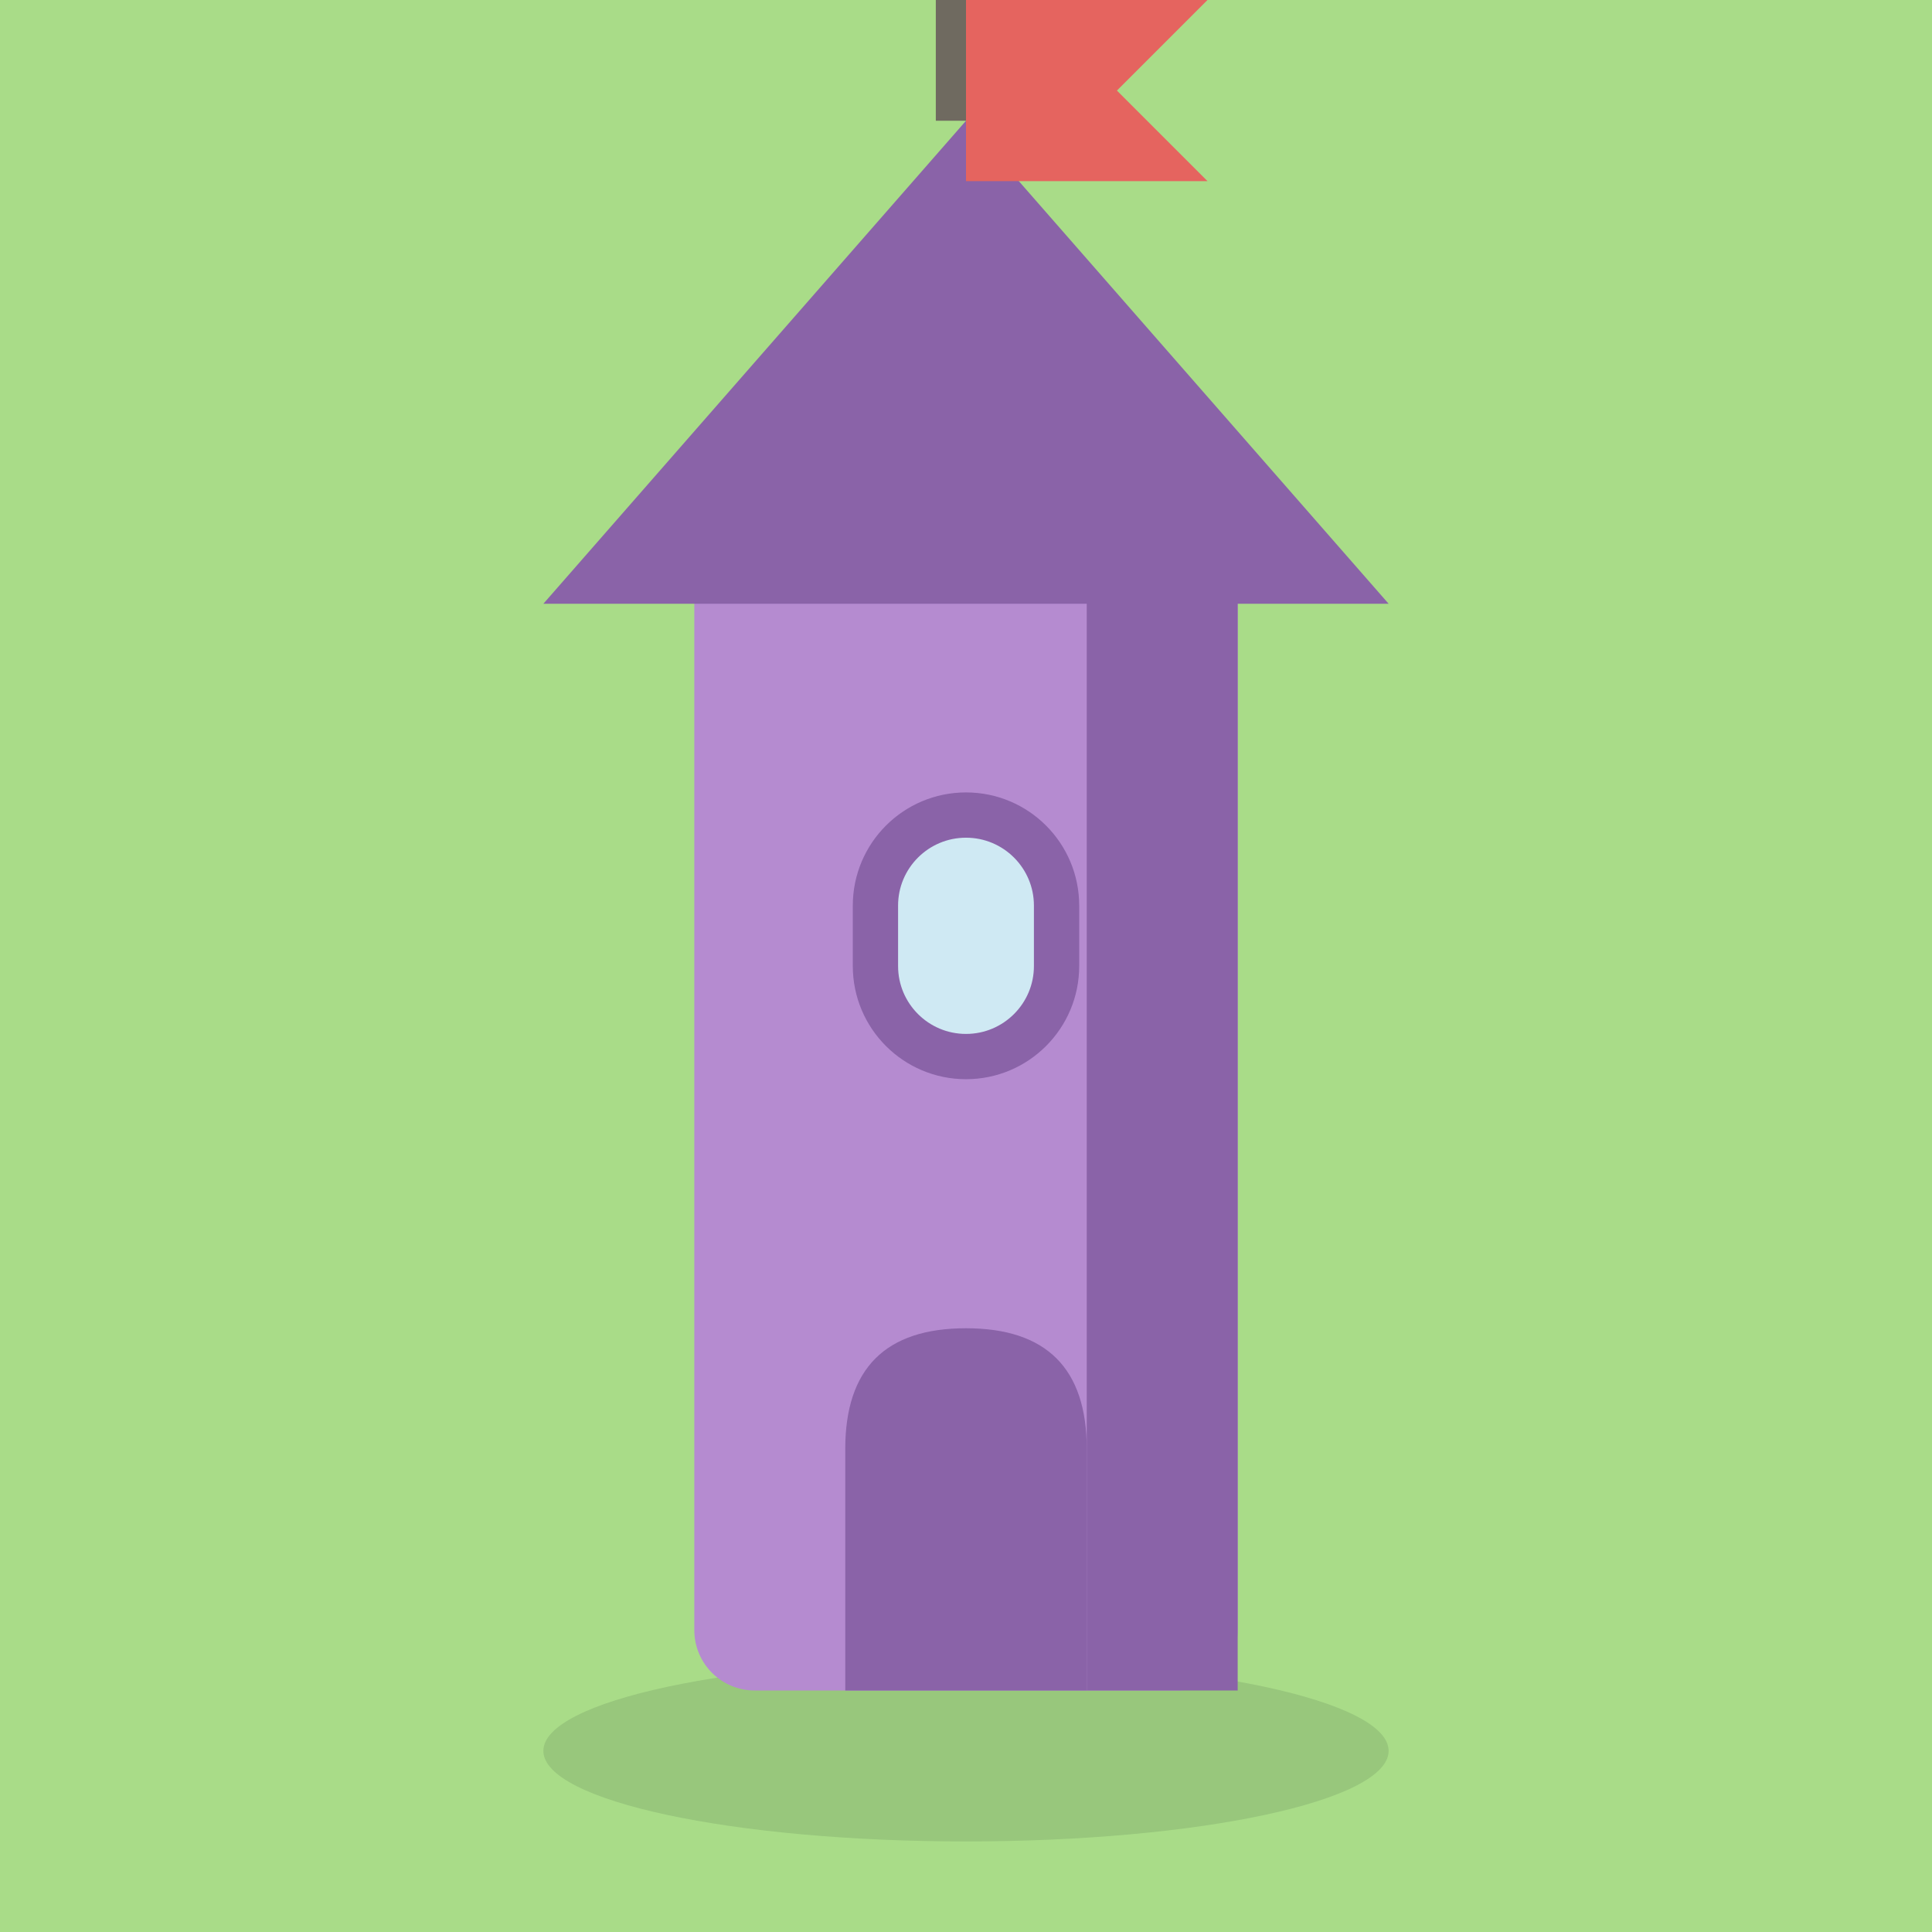
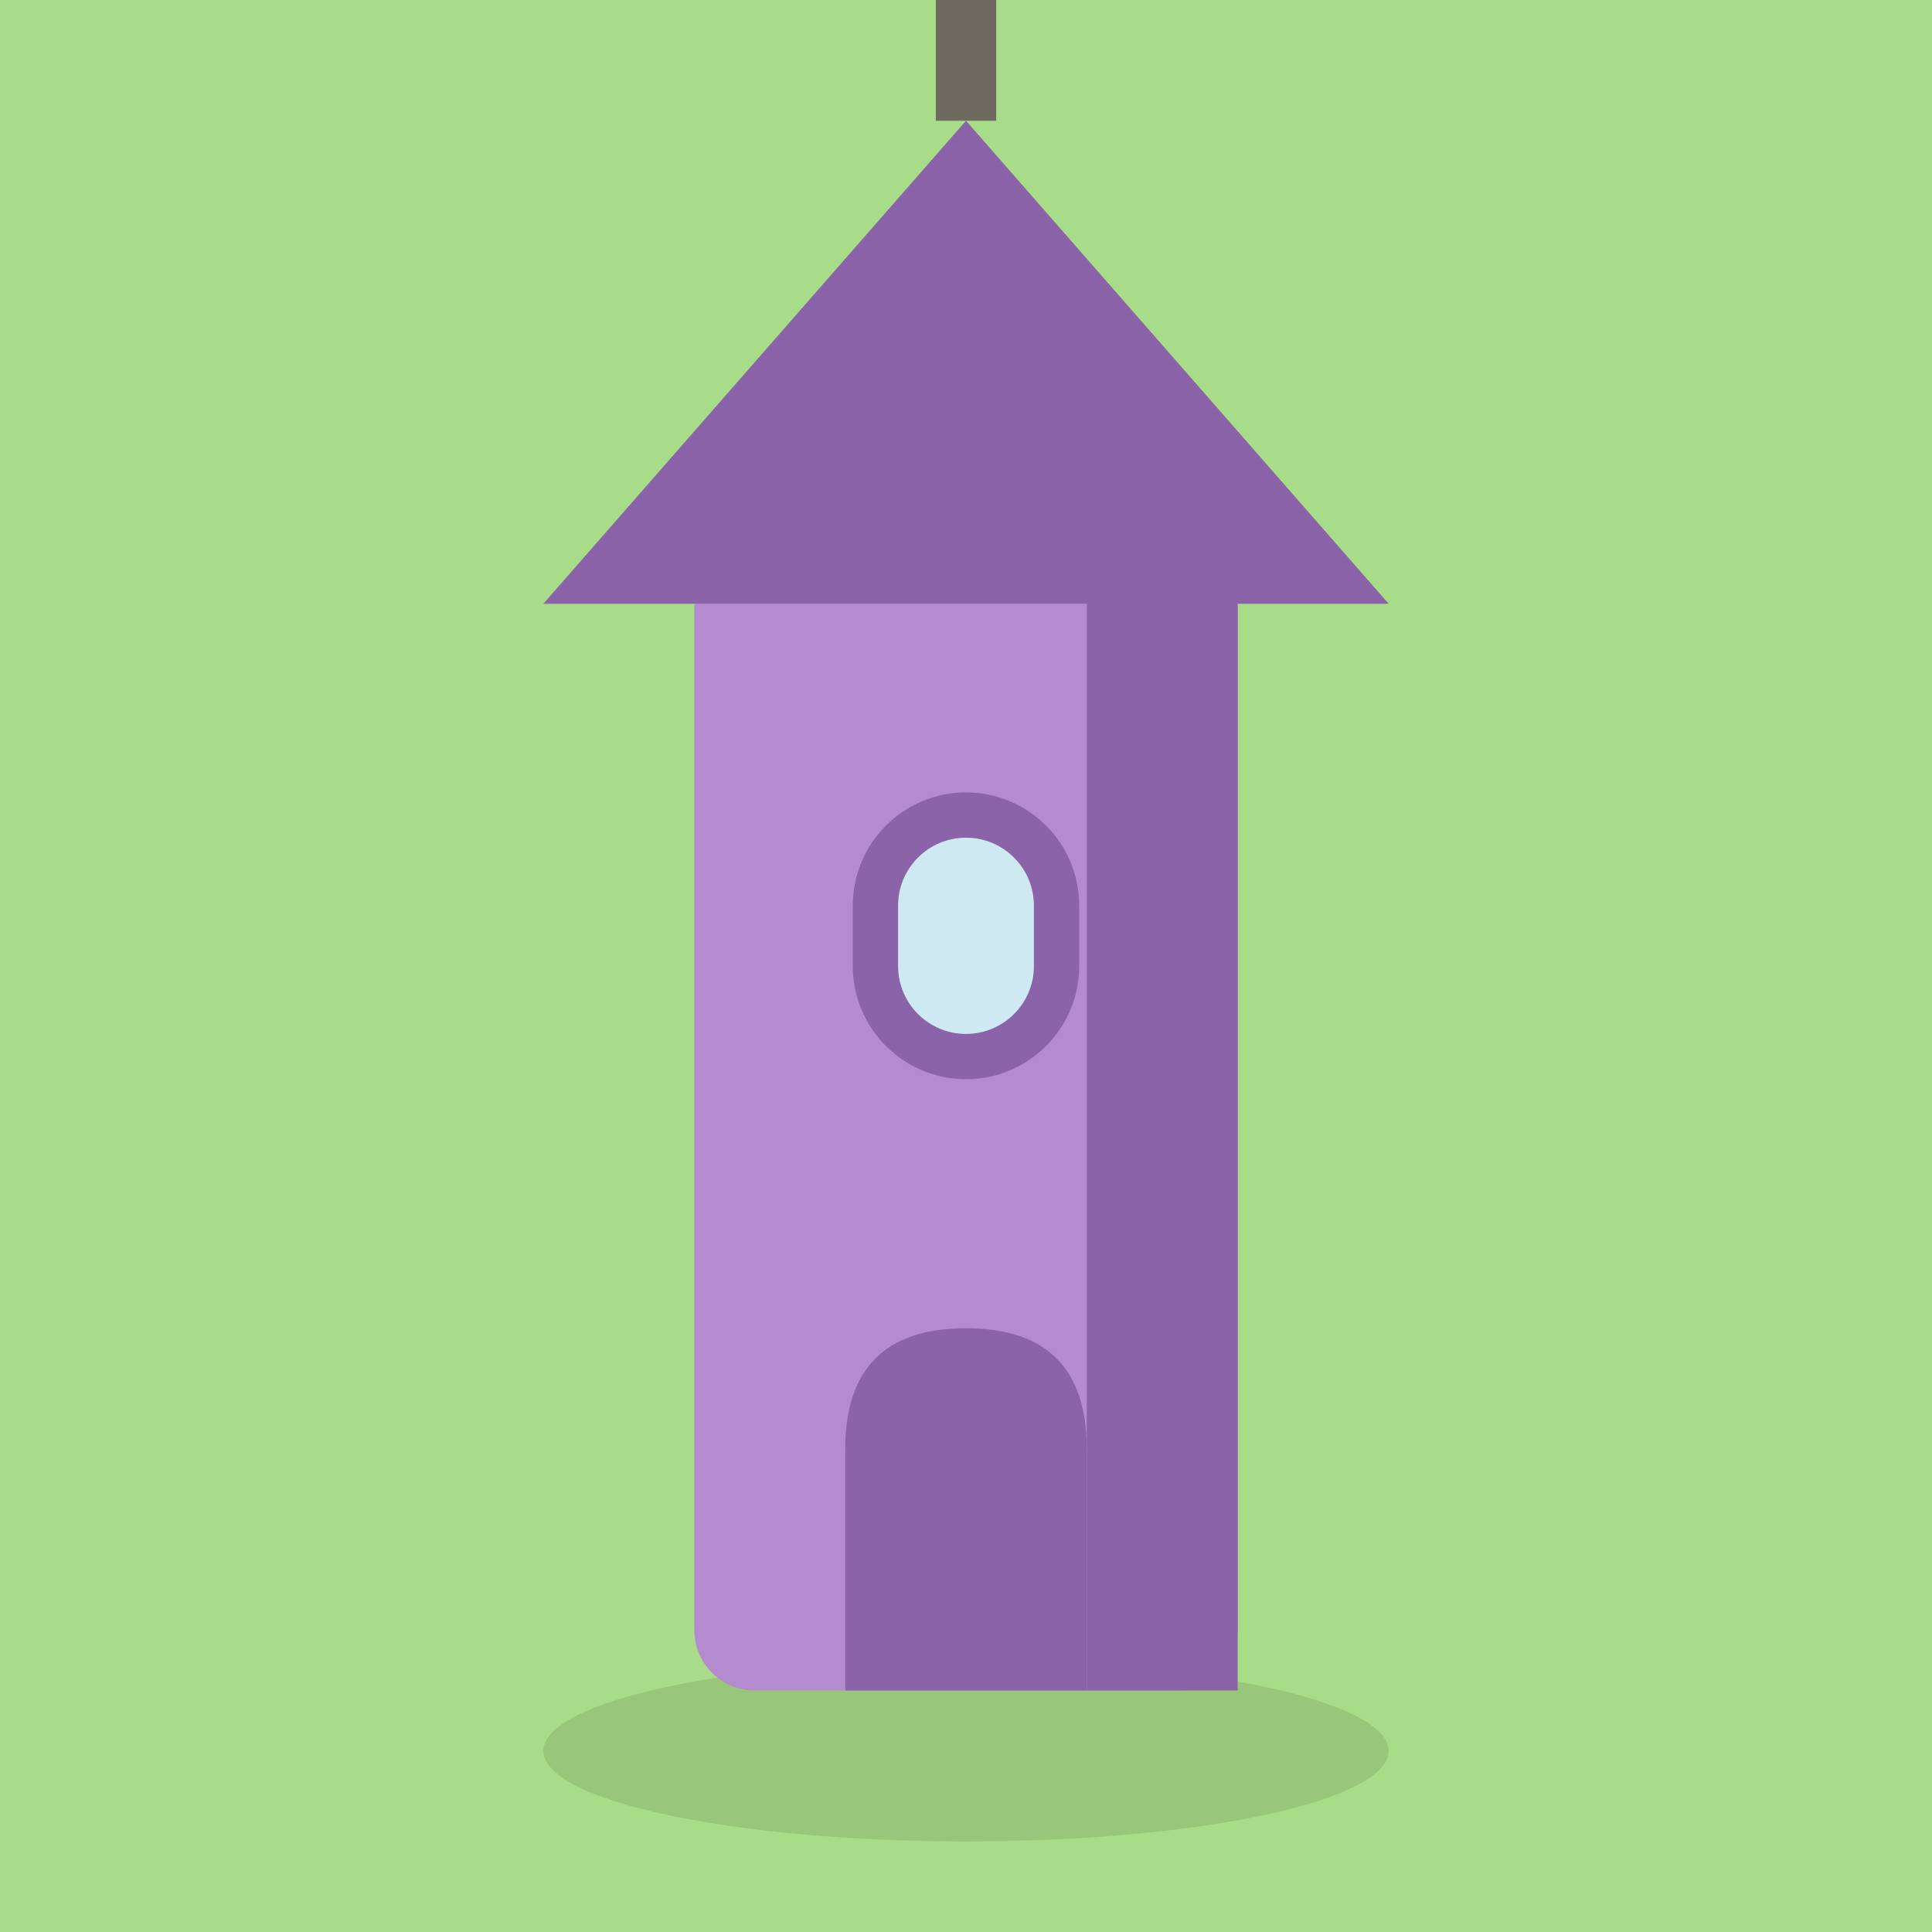
<svg xmlns="http://www.w3.org/2000/svg" viewBox="0 0 64 64">
  <rect width="64" height="64" fill="#a9dc88" />
  <ellipse cx="32" cy="58" rx="14" ry="3" fill="#2b4535" fill-opacity=".14" />
  <rect x="23" y="18" width="18" height="38" rx="2" fill="#b58bd0" />
  <rect x="36" y="18" width="5" height="38" fill="#8a63a8" />
  <path d="M18 20L32 4l14 16z" fill="#8a63a8" />
  <path d="M32 4V0" stroke="#6f6a60" stroke-width="2" />
-   <path d="M32 0h8l-3 3 3 3h-8z" fill="#e5645f" />
  <rect x="29" y="27" width="6" height="8" rx="3" fill="#cfe9f3" stroke="#8a63a8" stroke-width="1.5" />
  <path d="M28 56v-8q0-4 4-4t4 4v8z" fill="#8a63a8" />
</svg>
